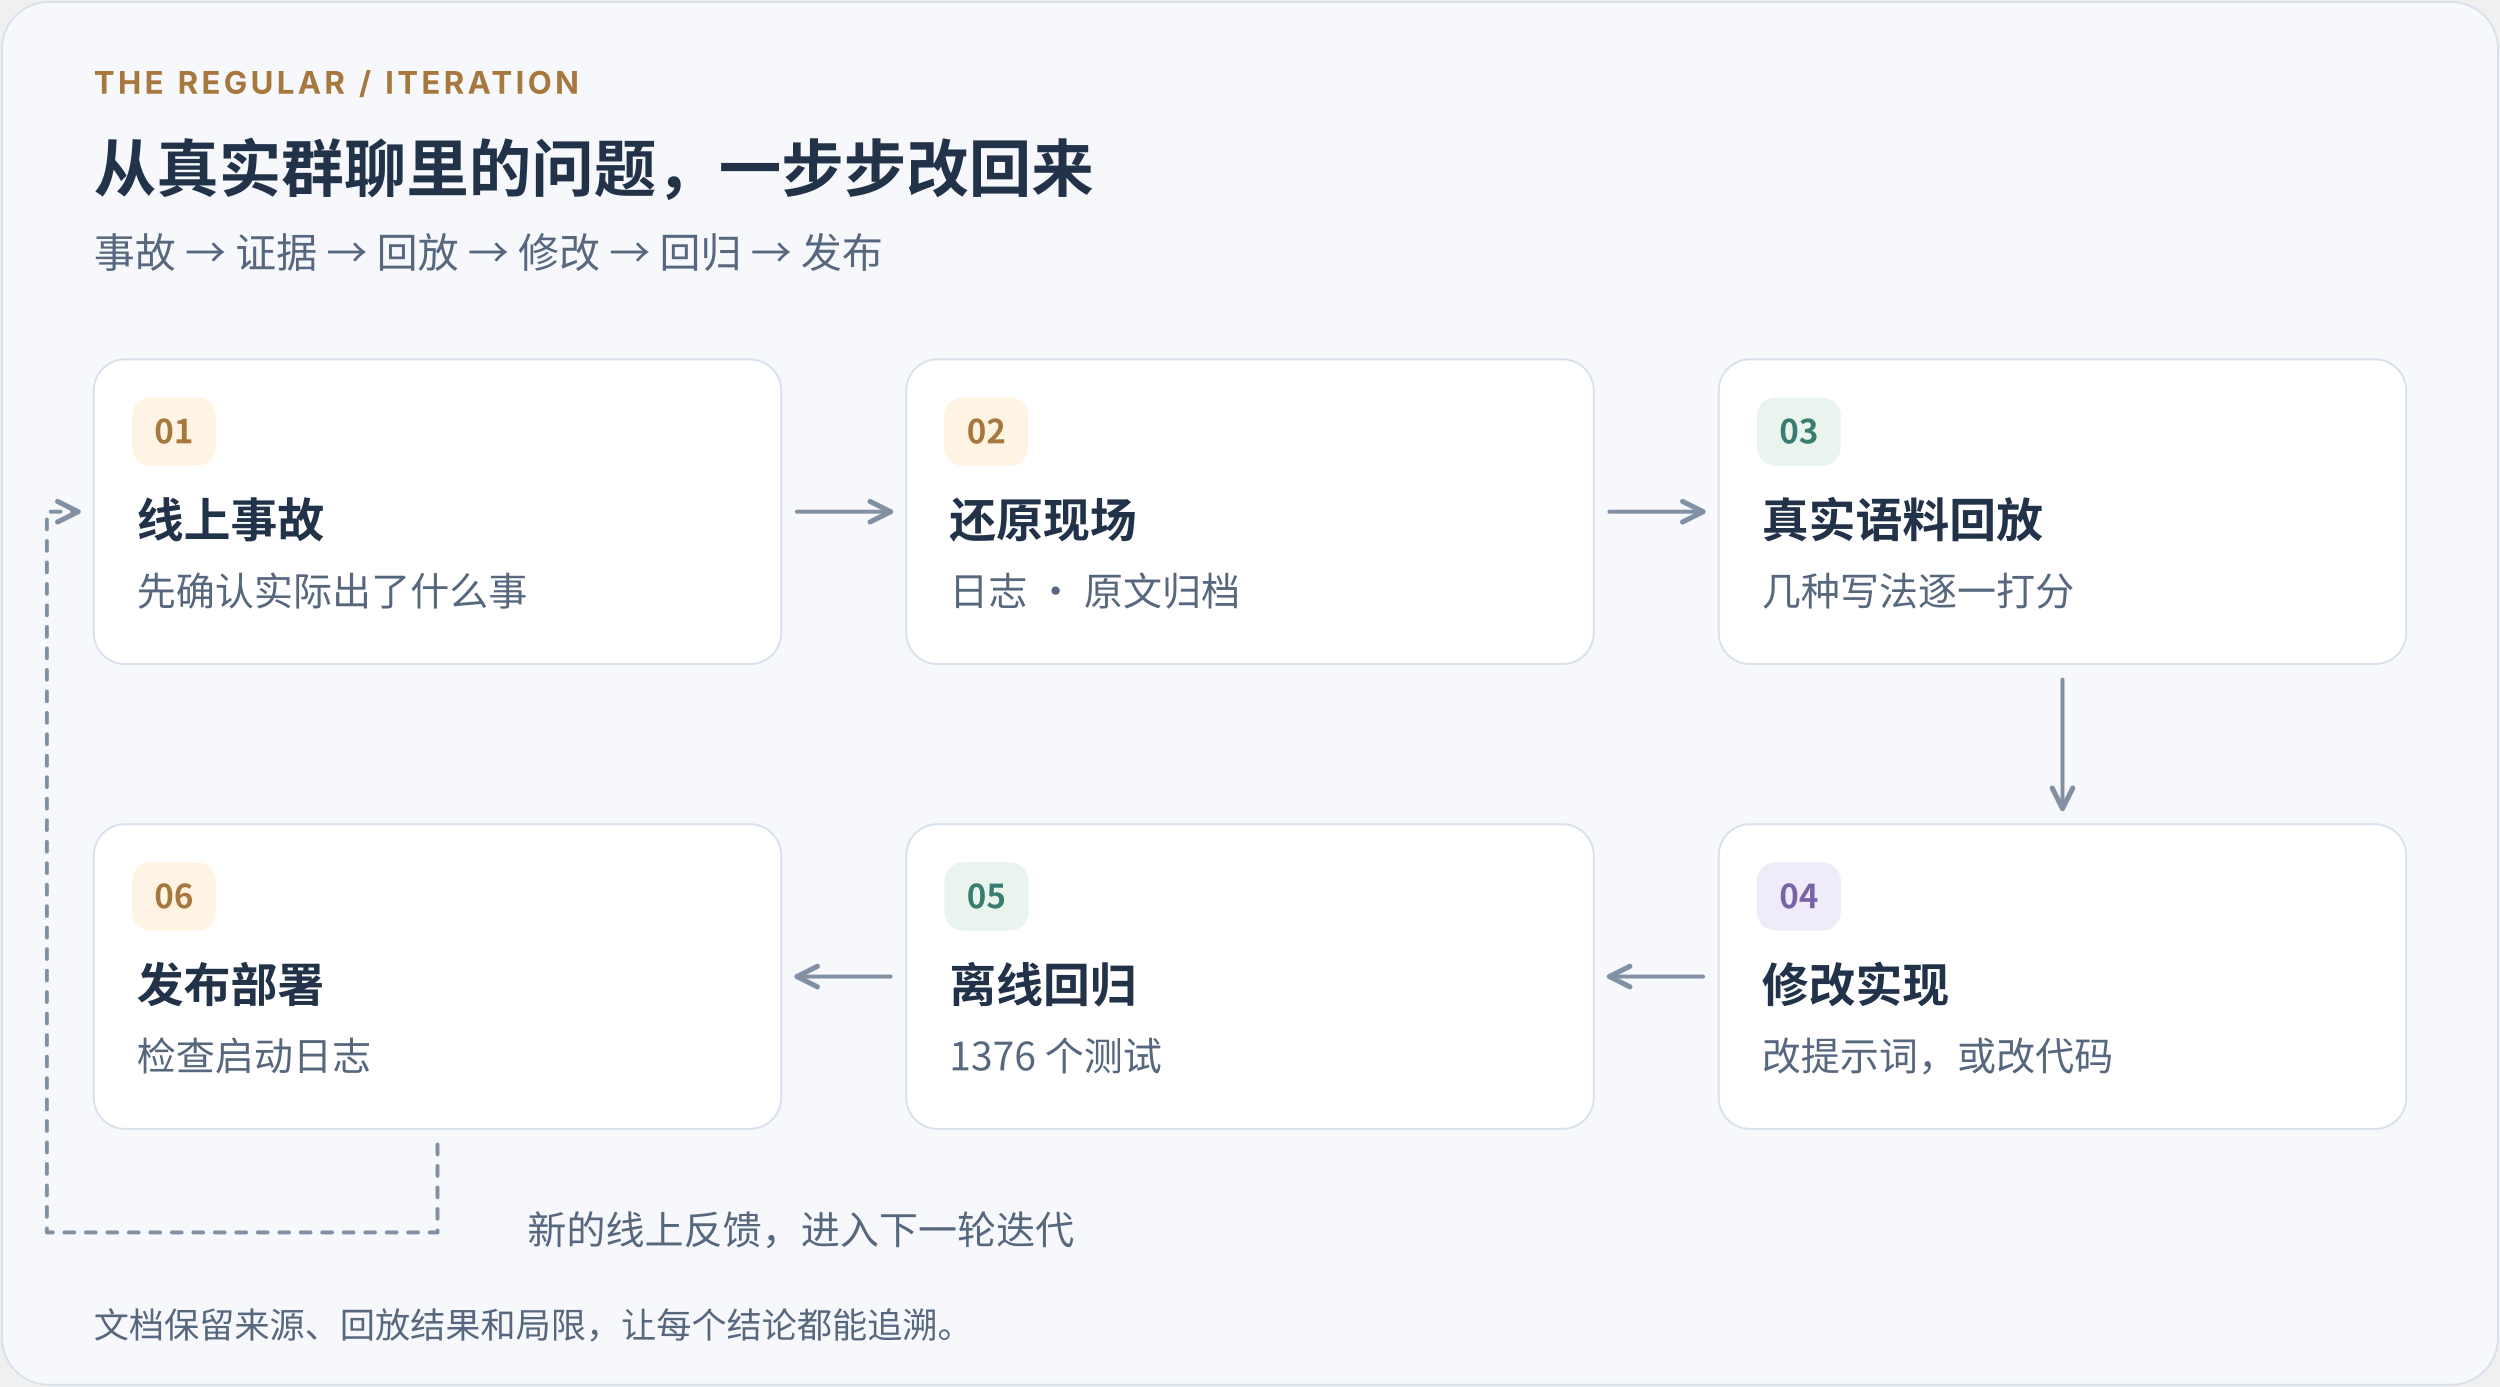
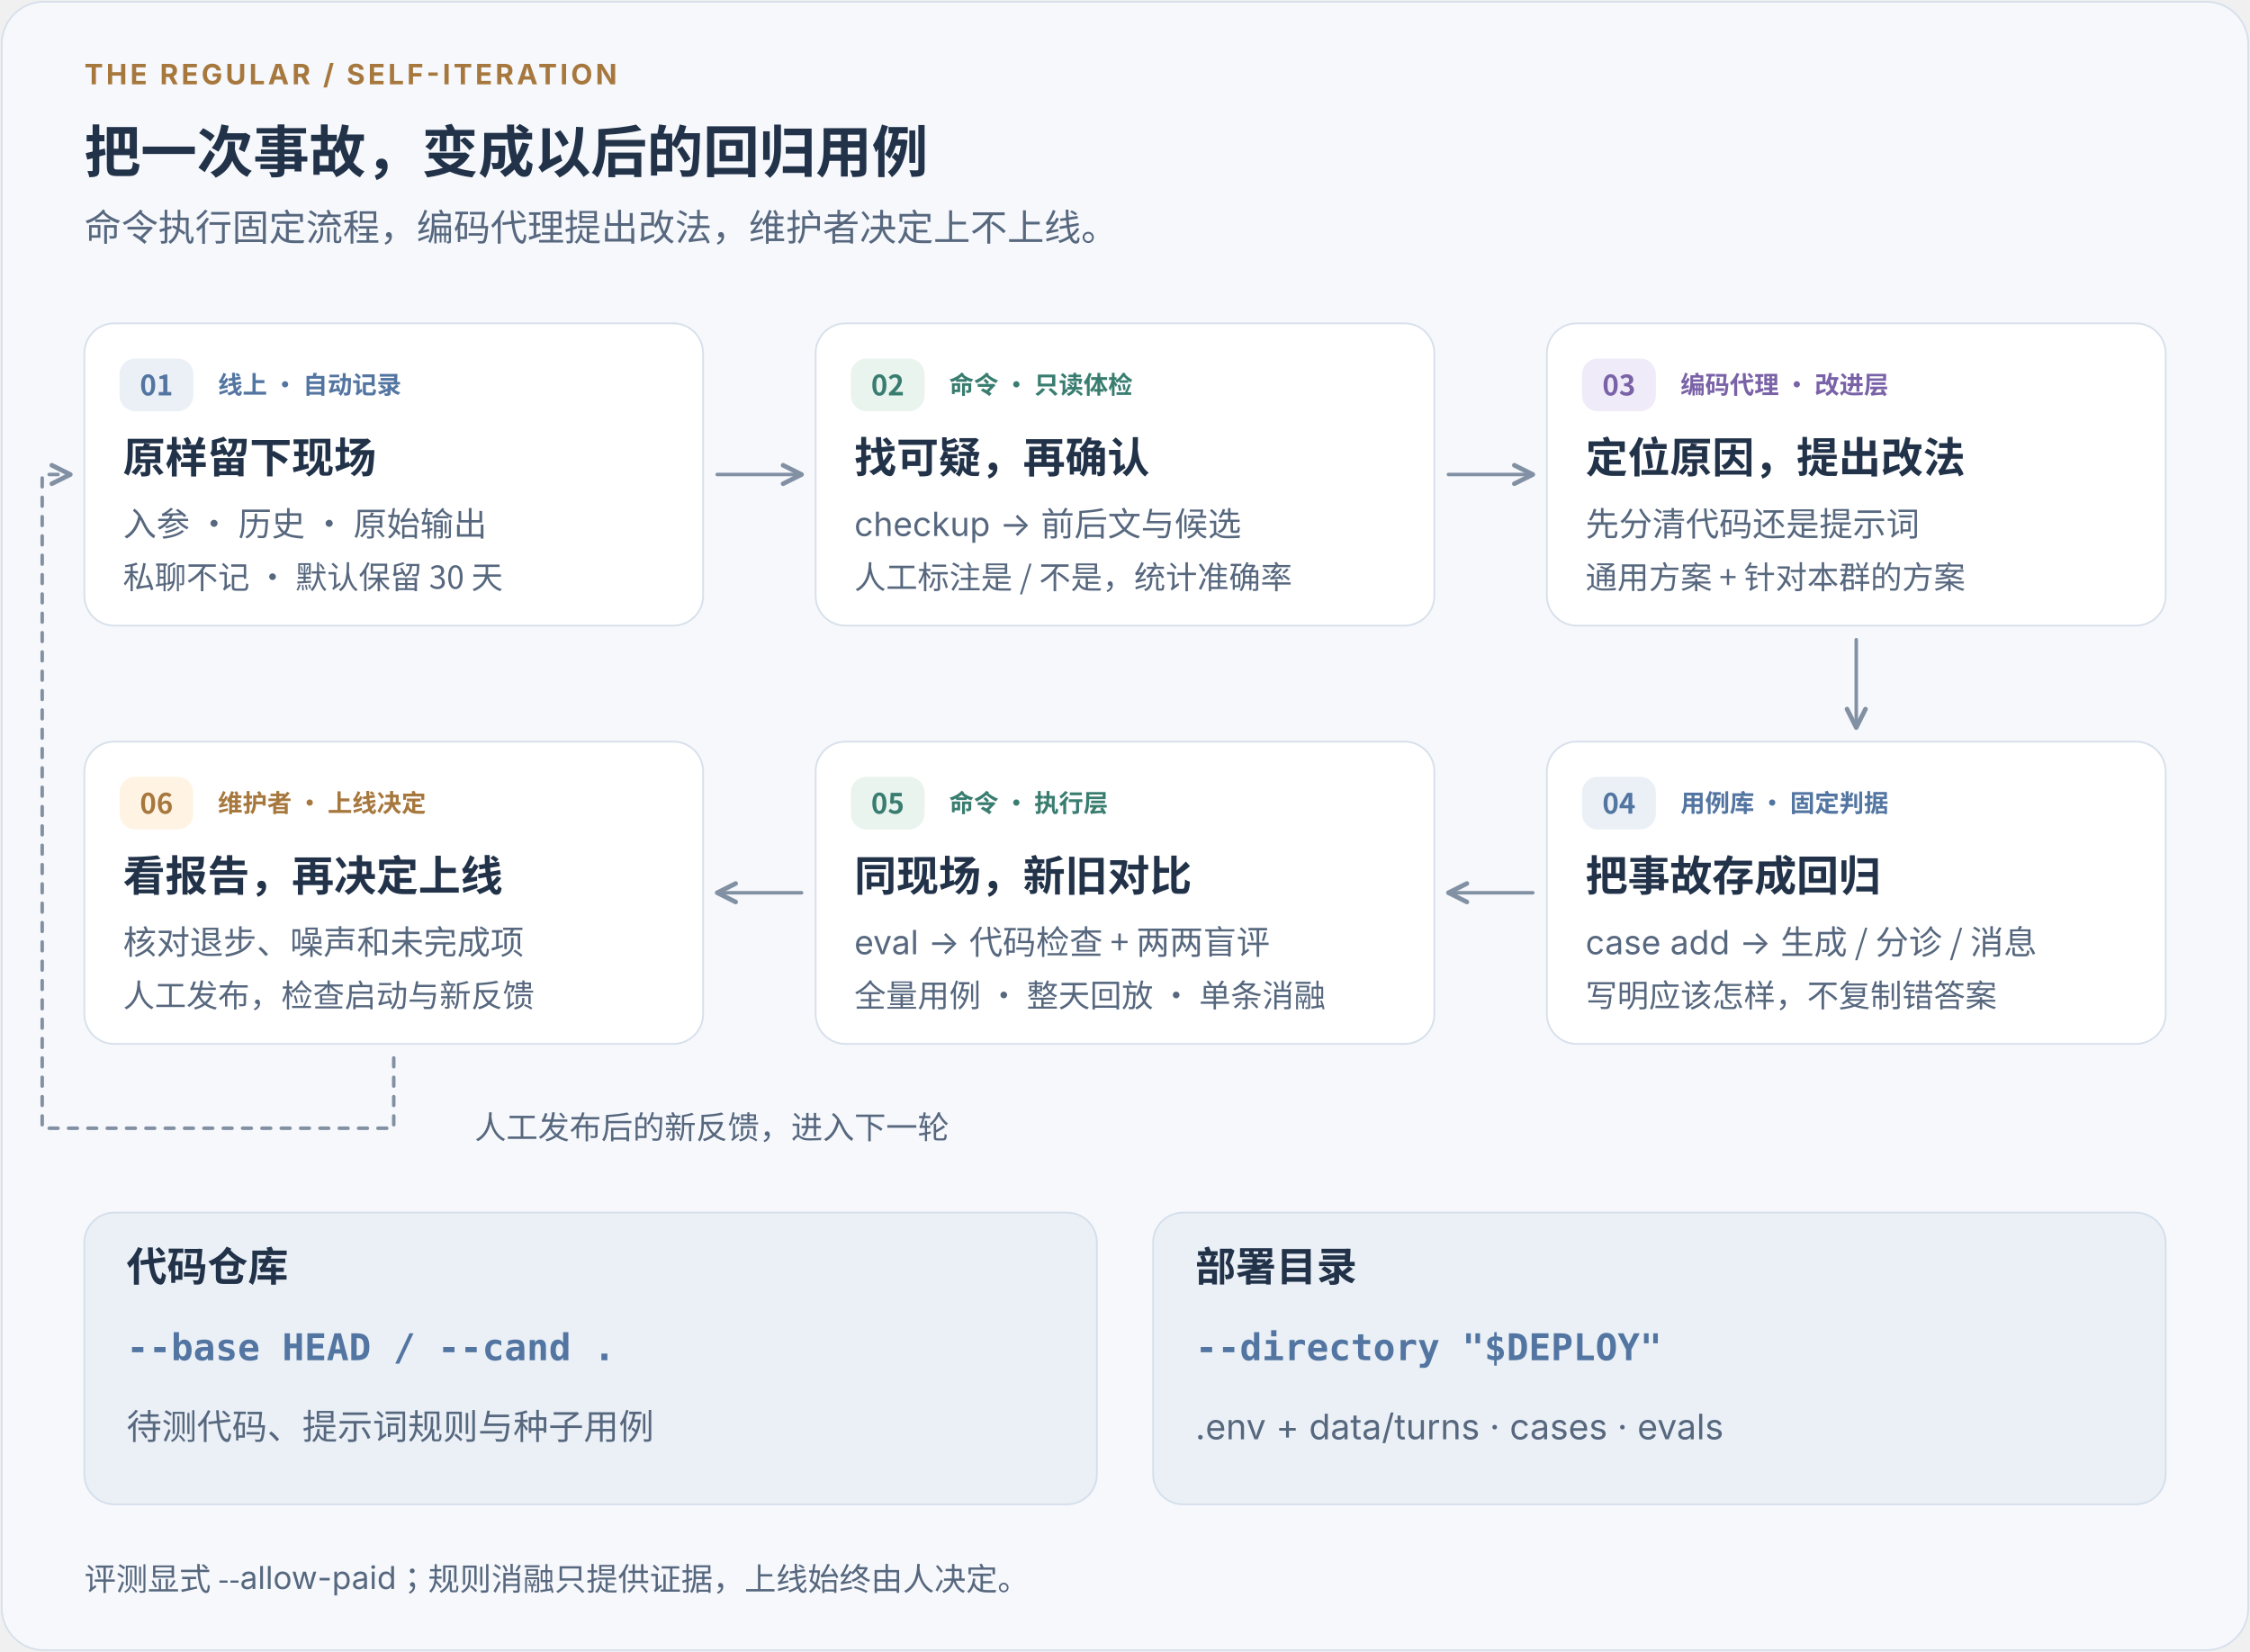
- <svg xmlns="http://www.w3.org/2000/svg" width="1280" height="710" viewBox="0 0 1280 710" role="img" aria-labelledby="iteration-title iteration-desc" xml:lang="zh-CN">
+ <svg xmlns="http://www.w3.org/2000/svg" width="1280" height="940" viewBox="0 0 1280 940" role="img" aria-labelledby="iteration-title iteration-desc" xml:lang="zh-CN">
  <defs>
    <marker id="arrow" viewBox="0 0 8 8" refX="7" refY="4" markerWidth="7" markerHeight="7" orient="auto-start-reverse">
      <path d="M1 1l6 3-6 3" fill="none" stroke="#8290A3" stroke-width="1.5" stroke-linecap="round" stroke-linejoin="round" />
    </marker>
  </defs>
  <g font-family="-apple-system, BlinkMacSystemFont, 'Segoe UI', 'PingFang SC', 'Microsoft YaHei', sans-serif">
-     <rect x="1" y="1" width="1278" height="708" rx="24" fill="#F6F8FC" stroke="#D7E0EB" />
-     <text x="48" y="48" font-size="16" fill="#A7783E" font-weight="700" letter-spacing="1.7">THE REGULAR / ITERATION</text>
-     <text x="48" y="98" font-size="32" fill="#213249" font-weight="700">从真实群聊里的问题，一步步改回来</text>
-     <text x="48" y="137" font-size="21" fill="#56677E" font-weight="400">事故 → 证据 → 回放 → 修改 → 回归 → 发布</text>
-     <rect x="48" y="184" width="352" height="156" rx="16" fill="white" stroke="#D7E0EB" />
-     <rect x="68" y="204" width="42" height="34" rx="9" fill="#FFF4E4" stroke="#FFF4E4" />
-     <text x="89" y="227" font-size="17" fill="#A7783E" font-weight="700" text-anchor="middle">01</text>
-     <text x="70" y="275" font-size="24" fill="#213249" font-weight="700">线上事故</text>
-     <text x="70" y="310" font-size="20" fill="#56677E" font-weight="400">先确认实际出了什么事</text>
-     <rect x="464" y="184" width="352" height="156" rx="16" fill="white" stroke="#D7E0EB" />
-     <rect x="484" y="204" width="42" height="34" rx="9" fill="#FFF4E4" stroke="#FFF4E4" />
-     <text x="505" y="227" font-size="17" fill="#A7783E" font-weight="700" text-anchor="middle">02</text>
-     <text x="486" y="275" font-size="24" fill="#213249" font-weight="700">还原现场</text>
-     <text x="486" y="310" font-size="20" fill="#56677E" font-weight="400">日志 · 原文归档</text>
-     <rect x="880" y="184" width="352" height="156" rx="16" fill="white" stroke="#D7E0EB" />
-     <rect x="900" y="204" width="42" height="34" rx="9" fill="#EAF4EF" stroke="#EAF4EF" />
-     <text x="921" y="227" font-size="17" fill="#397D70" font-weight="700" text-anchor="middle">03</text>
-     <text x="902" y="275" font-size="24" fill="#213249" font-weight="700">真实语料回放</text>
-     <text x="902" y="310" font-size="20" fill="#56677E" font-weight="400">几种写法逐一打分</text>
-     <rect x="880" y="422" width="352" height="156" rx="16" fill="white" stroke="#D7E0EB" />
-     <rect x="900" y="442" width="42" height="34" rx="9" fill="#F0EBF8" stroke="#F0EBF8" />
-     <text x="921" y="465" font-size="17" fill="#7962A7" font-weight="700" text-anchor="middle">04</text>
-     <text x="902" y="513" font-size="24" fill="#213249" font-weight="700">修改实现</text>
-     <text x="902" y="548" font-size="20" fill="#56677E" font-weight="400">改提示词，或改代码</text>
-     <rect x="464" y="422" width="352" height="156" rx="16" fill="white" stroke="#D7E0EB" />
-     <rect x="484" y="442" width="42" height="34" rx="9" fill="#EAF4EF" stroke="#EAF4EF" />
-     <text x="505" y="465" font-size="17" fill="#397D70" font-weight="700" text-anchor="middle">05</text>
-     <text x="486" y="513" font-size="24" fill="#213249" font-weight="700">离线回归</text>
-     <text x="486" y="548" font-size="20" fill="#56677E" font-weight="400">1376 个测试</text>
-     <rect x="48" y="422" width="352" height="156" rx="16" fill="white" stroke="#D7E0EB" />
-     <rect x="68" y="442" width="42" height="34" rx="9" fill="#FFF4E4" stroke="#FFF4E4" />
-     <text x="89" y="465" font-size="17" fill="#A7783E" font-weight="700" text-anchor="middle">06</text>
-     <text x="70" y="513" font-size="24" fill="#213249" font-weight="700">发布部署</text>
-     <text x="70" y="548" font-size="20" fill="#56677E" font-weight="400">检查启动日志</text>
-     <path d="M408 262h48" fill="none" stroke="#8290A3" stroke-width="2" stroke-linecap="round" stroke-linejoin="round" marker-end="url(#arrow)" />
-     <path d="M824 262h48" fill="none" stroke="#8290A3" stroke-width="2" stroke-linecap="round" stroke-linejoin="round" marker-end="url(#arrow)" />
-     <path d="M1056 348v66" fill="none" stroke="#8290A3" stroke-width="2" stroke-linecap="round" stroke-linejoin="round" marker-end="url(#arrow)" />
-     <path d="M872 500h-48" fill="none" stroke="#8290A3" stroke-width="2" stroke-linecap="round" stroke-linejoin="round" marker-end="url(#arrow)" />
-     <path d="M456 500h-48" fill="none" stroke="#8290A3" stroke-width="2" stroke-linecap="round" stroke-linejoin="round" marker-end="url(#arrow)" />
-     <path d="M224 586v45H24V262h16" fill="none" stroke="#8290A3" stroke-width="2" stroke-linecap="round" stroke-linejoin="round" marker-end="url(#arrow)" stroke-dasharray="5 6" />
-     <text x="270" y="637" font-size="20" fill="#56677E" font-weight="500">新的线上反馈，进入下一轮迭代</text>
-     <text x="48" y="685" font-size="18" fill="#56677E" font-weight="400">文档保留来源、回放结果和局限，让每个结论都能追溯。</text>
+     <rect x="1" y="1" width="1278" height="938" rx="24" fill="#F6F8FC" stroke="#D7E0EB" />
+     <text x="48" y="48" font-size="16" fill="#A7783E" font-weight="700" letter-spacing="1.7">THE REGULAR / SELF-ITERATION</text>
+     <text x="48" y="98" font-size="32" fill="#213249" font-weight="700">把一次事故，变成以后的回归用例</text>
+     <text x="48" y="137" font-size="21" fill="#56677E" font-weight="400">命令执行固定流程，编码代理提出改法，维护者决定上不上线。</text>
+     <rect x="48" y="184" width="352" height="172" rx="17" fill="#FFFFFF" stroke="#D7E0EB" />
+     <rect x="68" y="204" width="42" height="30" rx="9" fill="#EAF0F6" />
+     <text x="89" y="225" font-size="16" fill="#5375A1" font-weight="700" text-anchor="middle">01</text>
+     <text x="124" y="224" font-size="14" fill="#5375A1" font-weight="650">线上 · 自动记录</text>
+     <text x="70" y="269" font-size="24" fill="#213249" font-weight="700">原样留下现场</text>
+     <text x="70" y="305" font-size="19" fill="#56677E" font-weight="400">入参 · 历史 · 原始输出</text>
+     <text x="70" y="335" font-size="18" fill="#56677E" font-weight="400">私聊不记 · 默认保留 30 天</text>
+     <rect x="464" y="184" width="352" height="172" rx="17" fill="#FFFFFF" stroke="#D7E0EB" />
+     <rect x="484" y="204" width="42" height="30" rx="9" fill="#EAF4EF" />
+     <text x="505" y="225" font-size="16" fill="#397D70" font-weight="700" text-anchor="middle">02</text>
+     <text x="540" y="224" font-size="14" fill="#397D70" font-weight="650">命令 · 只读体检</text>
+     <text x="486" y="269" font-size="24" fill="#213249" font-weight="700">找可疑，再确认</text>
+     <text x="486" y="305" font-size="19" fill="#56677E" font-weight="400">checkup → 前后文与候选</text>
+     <text x="486" y="335" font-size="18" fill="#56677E" font-weight="400">人工标注是 / 不是，统计准确率</text>
+     <rect x="880" y="184" width="352" height="172" rx="17" fill="#FFFFFF" stroke="#D7E0EB" />
+     <rect x="900" y="204" width="42" height="30" rx="9" fill="#F0EBF8" />
+     <text x="921" y="225" font-size="16" fill="#7962A7" font-weight="700" text-anchor="middle">03</text>
+     <text x="956" y="224" font-size="14" fill="#7962A7" font-weight="650">编码代理 · 改进层</text>
+     <text x="902" y="269" font-size="24" fill="#213249" font-weight="700">定位原因，提出改法</text>
+     <text x="902" y="305" font-size="19" fill="#56677E" font-weight="400">先分清代码还是提示词</text>
+     <text x="902" y="335" font-size="18" fill="#56677E" font-weight="400">通用方案 + 针对本群的方案</text>
+     <rect x="880" y="422" width="352" height="172" rx="17" fill="#FFFFFF" stroke="#D7E0EB" />
+     <rect x="900" y="442" width="42" height="30" rx="9" fill="#EAF0F6" />
+     <text x="921" y="463" font-size="16" fill="#5375A1" font-weight="700" text-anchor="middle">04</text>
+     <text x="956" y="462" font-size="14" fill="#5375A1" font-weight="650">用例库 · 固定判据</text>
+     <text x="902" y="507" font-size="24" fill="#213249" font-weight="700">把事故存成回归</text>
+     <text x="902" y="543" font-size="19" fill="#56677E" font-weight="400">case add → 生成 / 分诊 / 消息</text>
+     <text x="902" y="573" font-size="18" fill="#56677E" font-weight="400">写明应该怎样，不复制错答案</text>
+     <rect x="464" y="422" width="352" height="172" rx="17" fill="#FFFFFF" stroke="#D7E0EB" />
+     <rect x="484" y="442" width="42" height="30" rx="9" fill="#EAF4EF" />
+     <text x="505" y="463" font-size="16" fill="#397D70" font-weight="700" text-anchor="middle">05</text>
+     <text x="540" y="462" font-size="14" fill="#397D70" font-weight="650">命令 · 执行层</text>
+     <text x="486" y="507" font-size="24" fill="#213249" font-weight="700">同现场，新旧对比</text>
+     <text x="486" y="543" font-size="19" fill="#56677E" font-weight="400">eval → 代码检查 + 两两盲评</text>
+     <text x="486" y="573" font-size="18" fill="#56677E" font-weight="400">全量用例 · 整天回放 · 单条消融</text>
+     <rect x="48" y="422" width="352" height="172" rx="17" fill="#FFFFFF" stroke="#D7E0EB" />
+     <rect x="68" y="442" width="42" height="30" rx="9" fill="#FFF4E4" />
+     <text x="89" y="463" font-size="16" fill="#A7783E" font-weight="700" text-anchor="middle">06</text>
+     <text x="124" y="462" font-size="14" fill="#A7783E" font-weight="650">维护者 · 上线决定</text>
+     <text x="70" y="507" font-size="24" fill="#213249" font-weight="700">看报告，再决定上线</text>
+     <text x="70" y="543" font-size="19" fill="#56677E" font-weight="400">核对退步、噪声和未完成项</text>
+     <text x="70" y="573" font-size="18" fill="#56677E" font-weight="400">人工发布，检查启动与新反馈</text>
+     <path d="M408 270h48" fill="none" stroke="#8290A3" stroke-width="2" stroke-linecap="round" stroke-linejoin="round" marker-end="url(#arrow)" />
+     <path d="M824 270h48" fill="none" stroke="#8290A3" stroke-width="2" stroke-linecap="round" stroke-linejoin="round" marker-end="url(#arrow)" />
+     <path d="M1056 364v50" fill="none" stroke="#8290A3" stroke-width="2" stroke-linecap="round" stroke-linejoin="round" marker-end="url(#arrow)" />
+     <path d="M872 508h-48" fill="none" stroke="#8290A3" stroke-width="2" stroke-linecap="round" stroke-linejoin="round" marker-end="url(#arrow)" />
+     <path d="M456 508h-48" fill="none" stroke="#8290A3" stroke-width="2" stroke-linecap="round" stroke-linejoin="round" marker-end="url(#arrow)" />
+     <path d="M224 602v40H24V270h16" fill="none" stroke="#8290A3" stroke-width="2" stroke-linecap="round" stroke-linejoin="round" marker-end="url(#arrow)" stroke-dasharray="5 6" />
+     <text x="270" y="648" font-size="18" fill="#56677E" font-weight="400">人工发布后的新反馈，进入下一轮</text>
+     <rect x="48" y="690" width="576" height="166" rx="17" fill="#EAF0F6" stroke="#D5DFEB" />
+     <text x="72" y="729" font-size="23" fill="#213249" font-weight="650">代码仓库</text>
+     <text x="72" y="774" font-size="21" fill="#5375A1" font-weight="600" font-family="ui-monospace, SFMono-Regular, Menlo, monospace">--base HEAD / --cand .</text>
+     <text x="72" y="819" font-size="20" fill="#56677E" font-weight="400">待测代码、提示词规则与种子用例</text>
+     <rect x="656" y="690" width="576" height="166" rx="17" fill="#EAF0F6" stroke="#D5DFEB" />
+     <text x="680" y="729" font-size="23" fill="#213249" font-weight="650">部署目录</text>
+     <text x="680" y="774" font-size="21" fill="#5375A1" font-weight="600" font-family="ui-monospace, SFMono-Regular, Menlo, monospace">--directory "$DEPLOY"</text>
+     <text x="680" y="819" font-size="20" fill="#56677E" font-weight="400">.env + data/turns · cases · evals</text>
+     <text x="48" y="905" font-size="18" fill="#56677E" font-weight="400">评测显式 --allow-paid；规则消融只提供证据，上线始终由人决定。</text>
  </g>
</svg>
